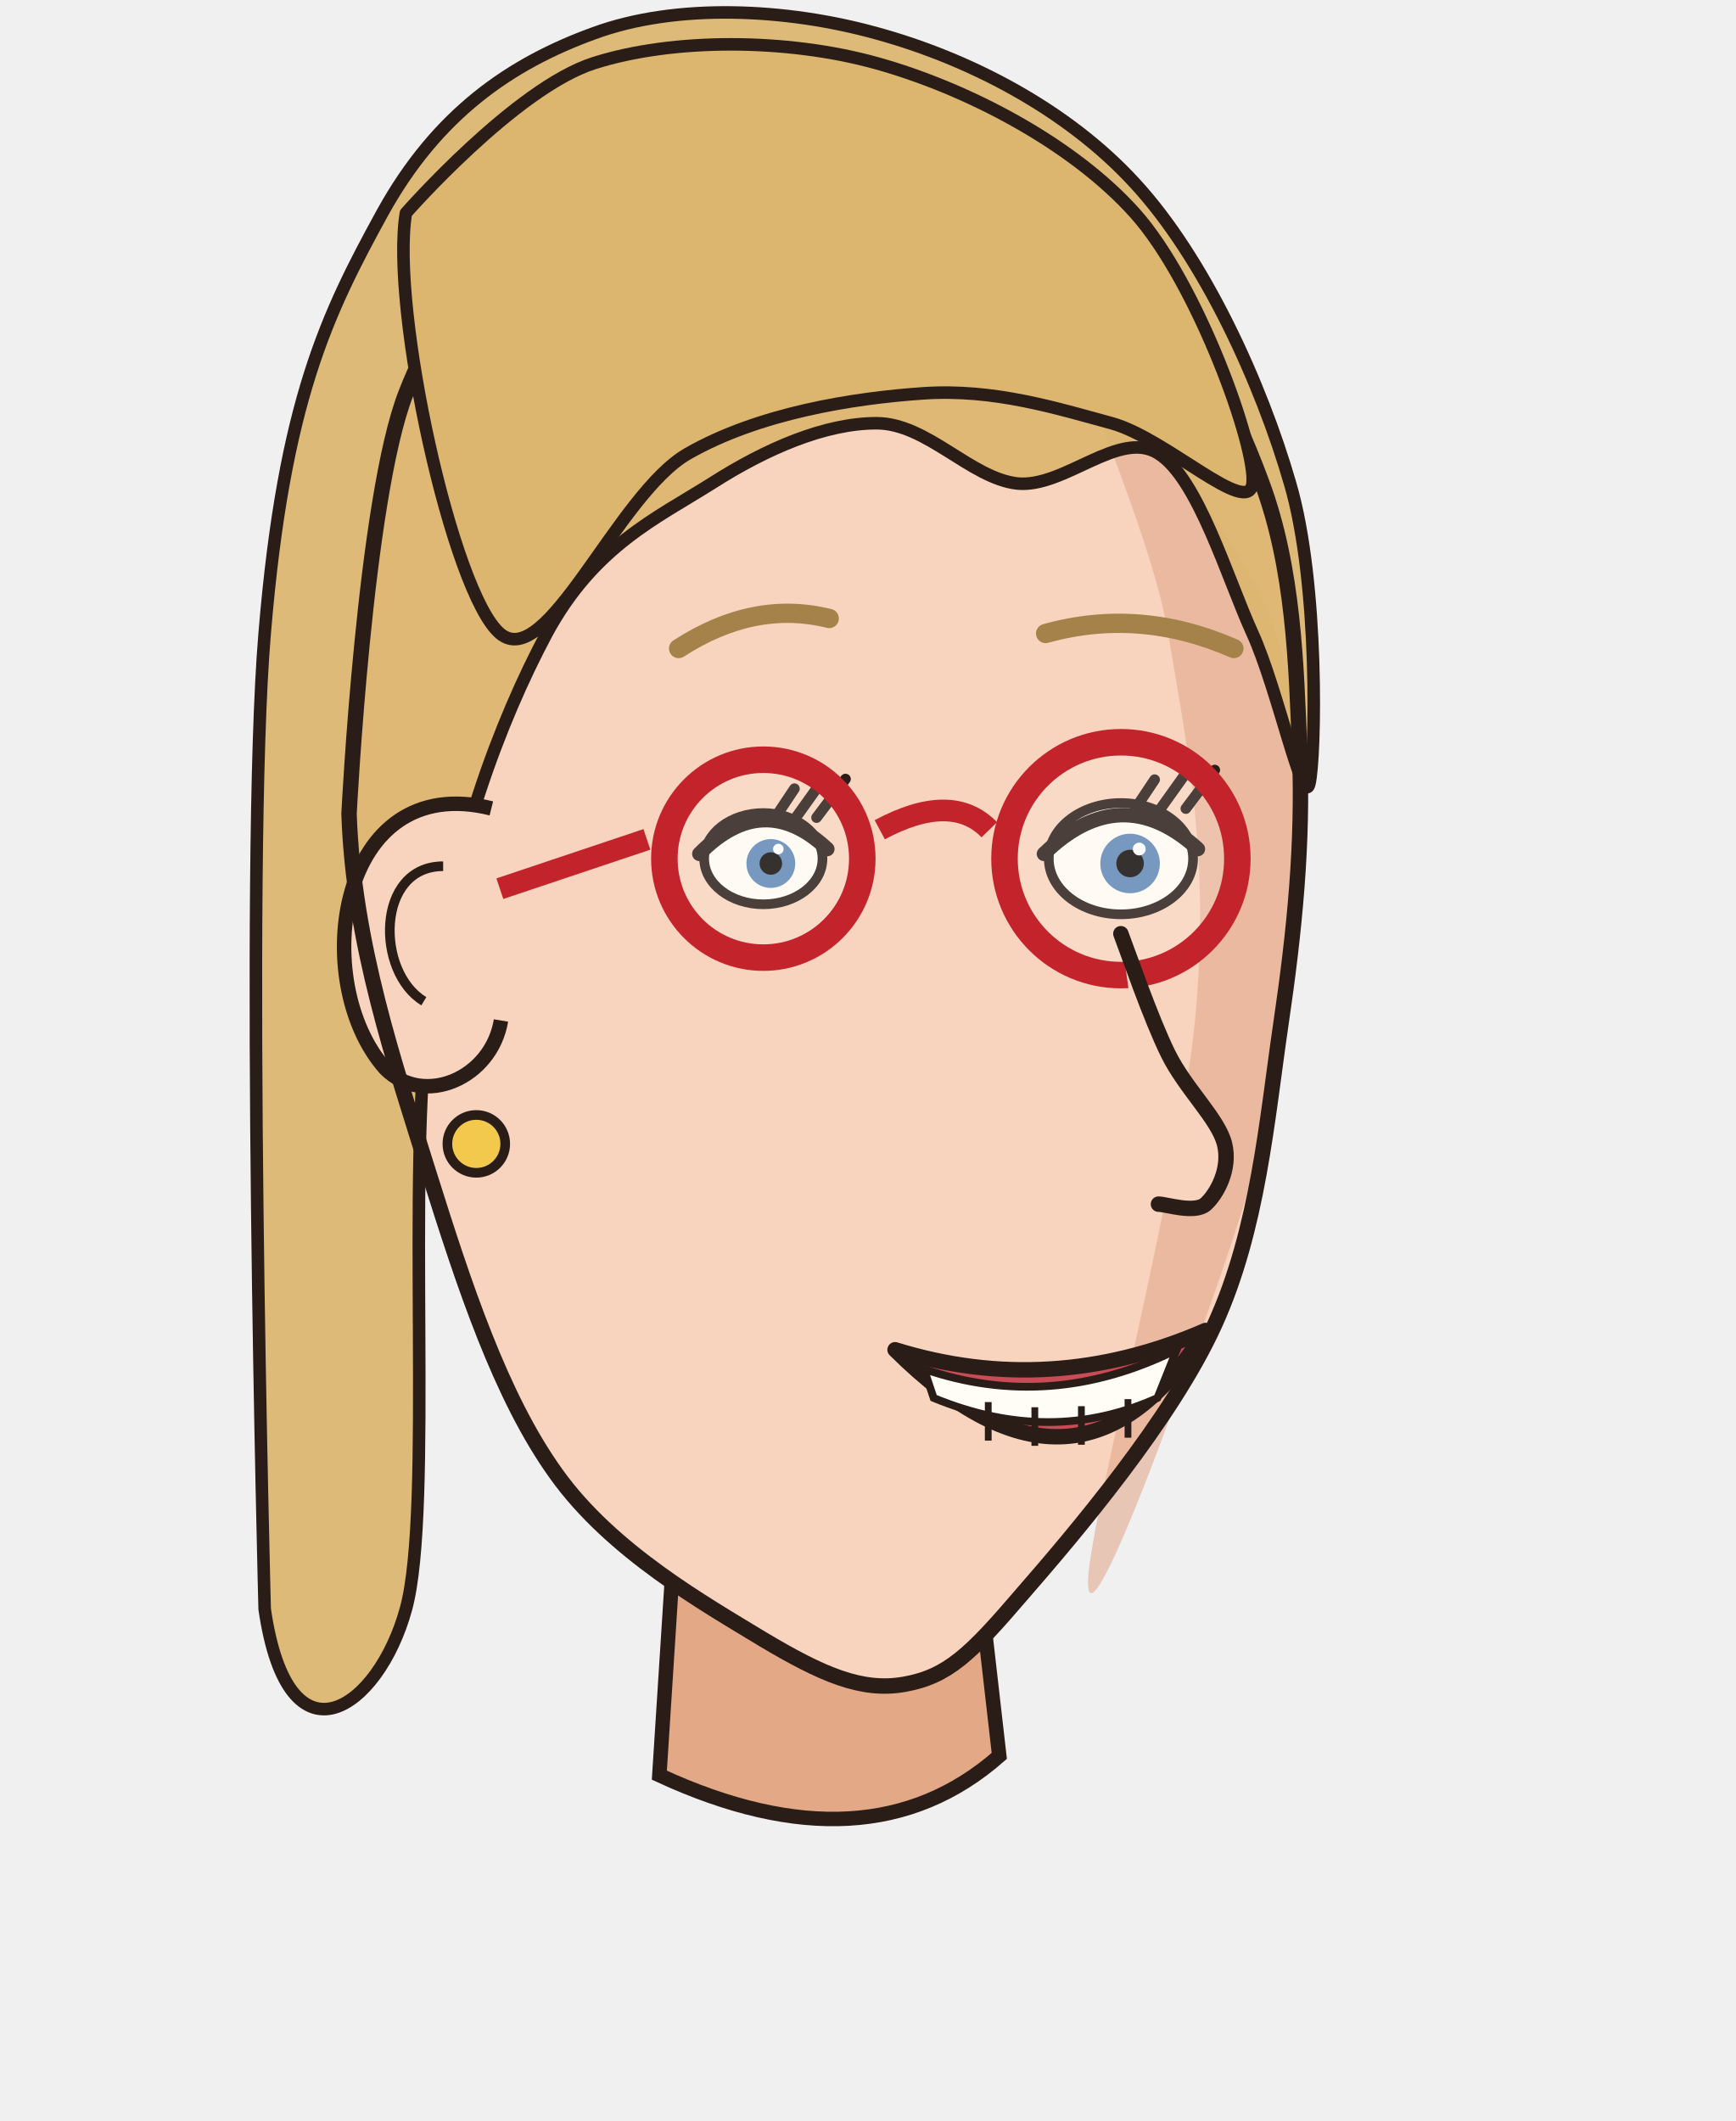
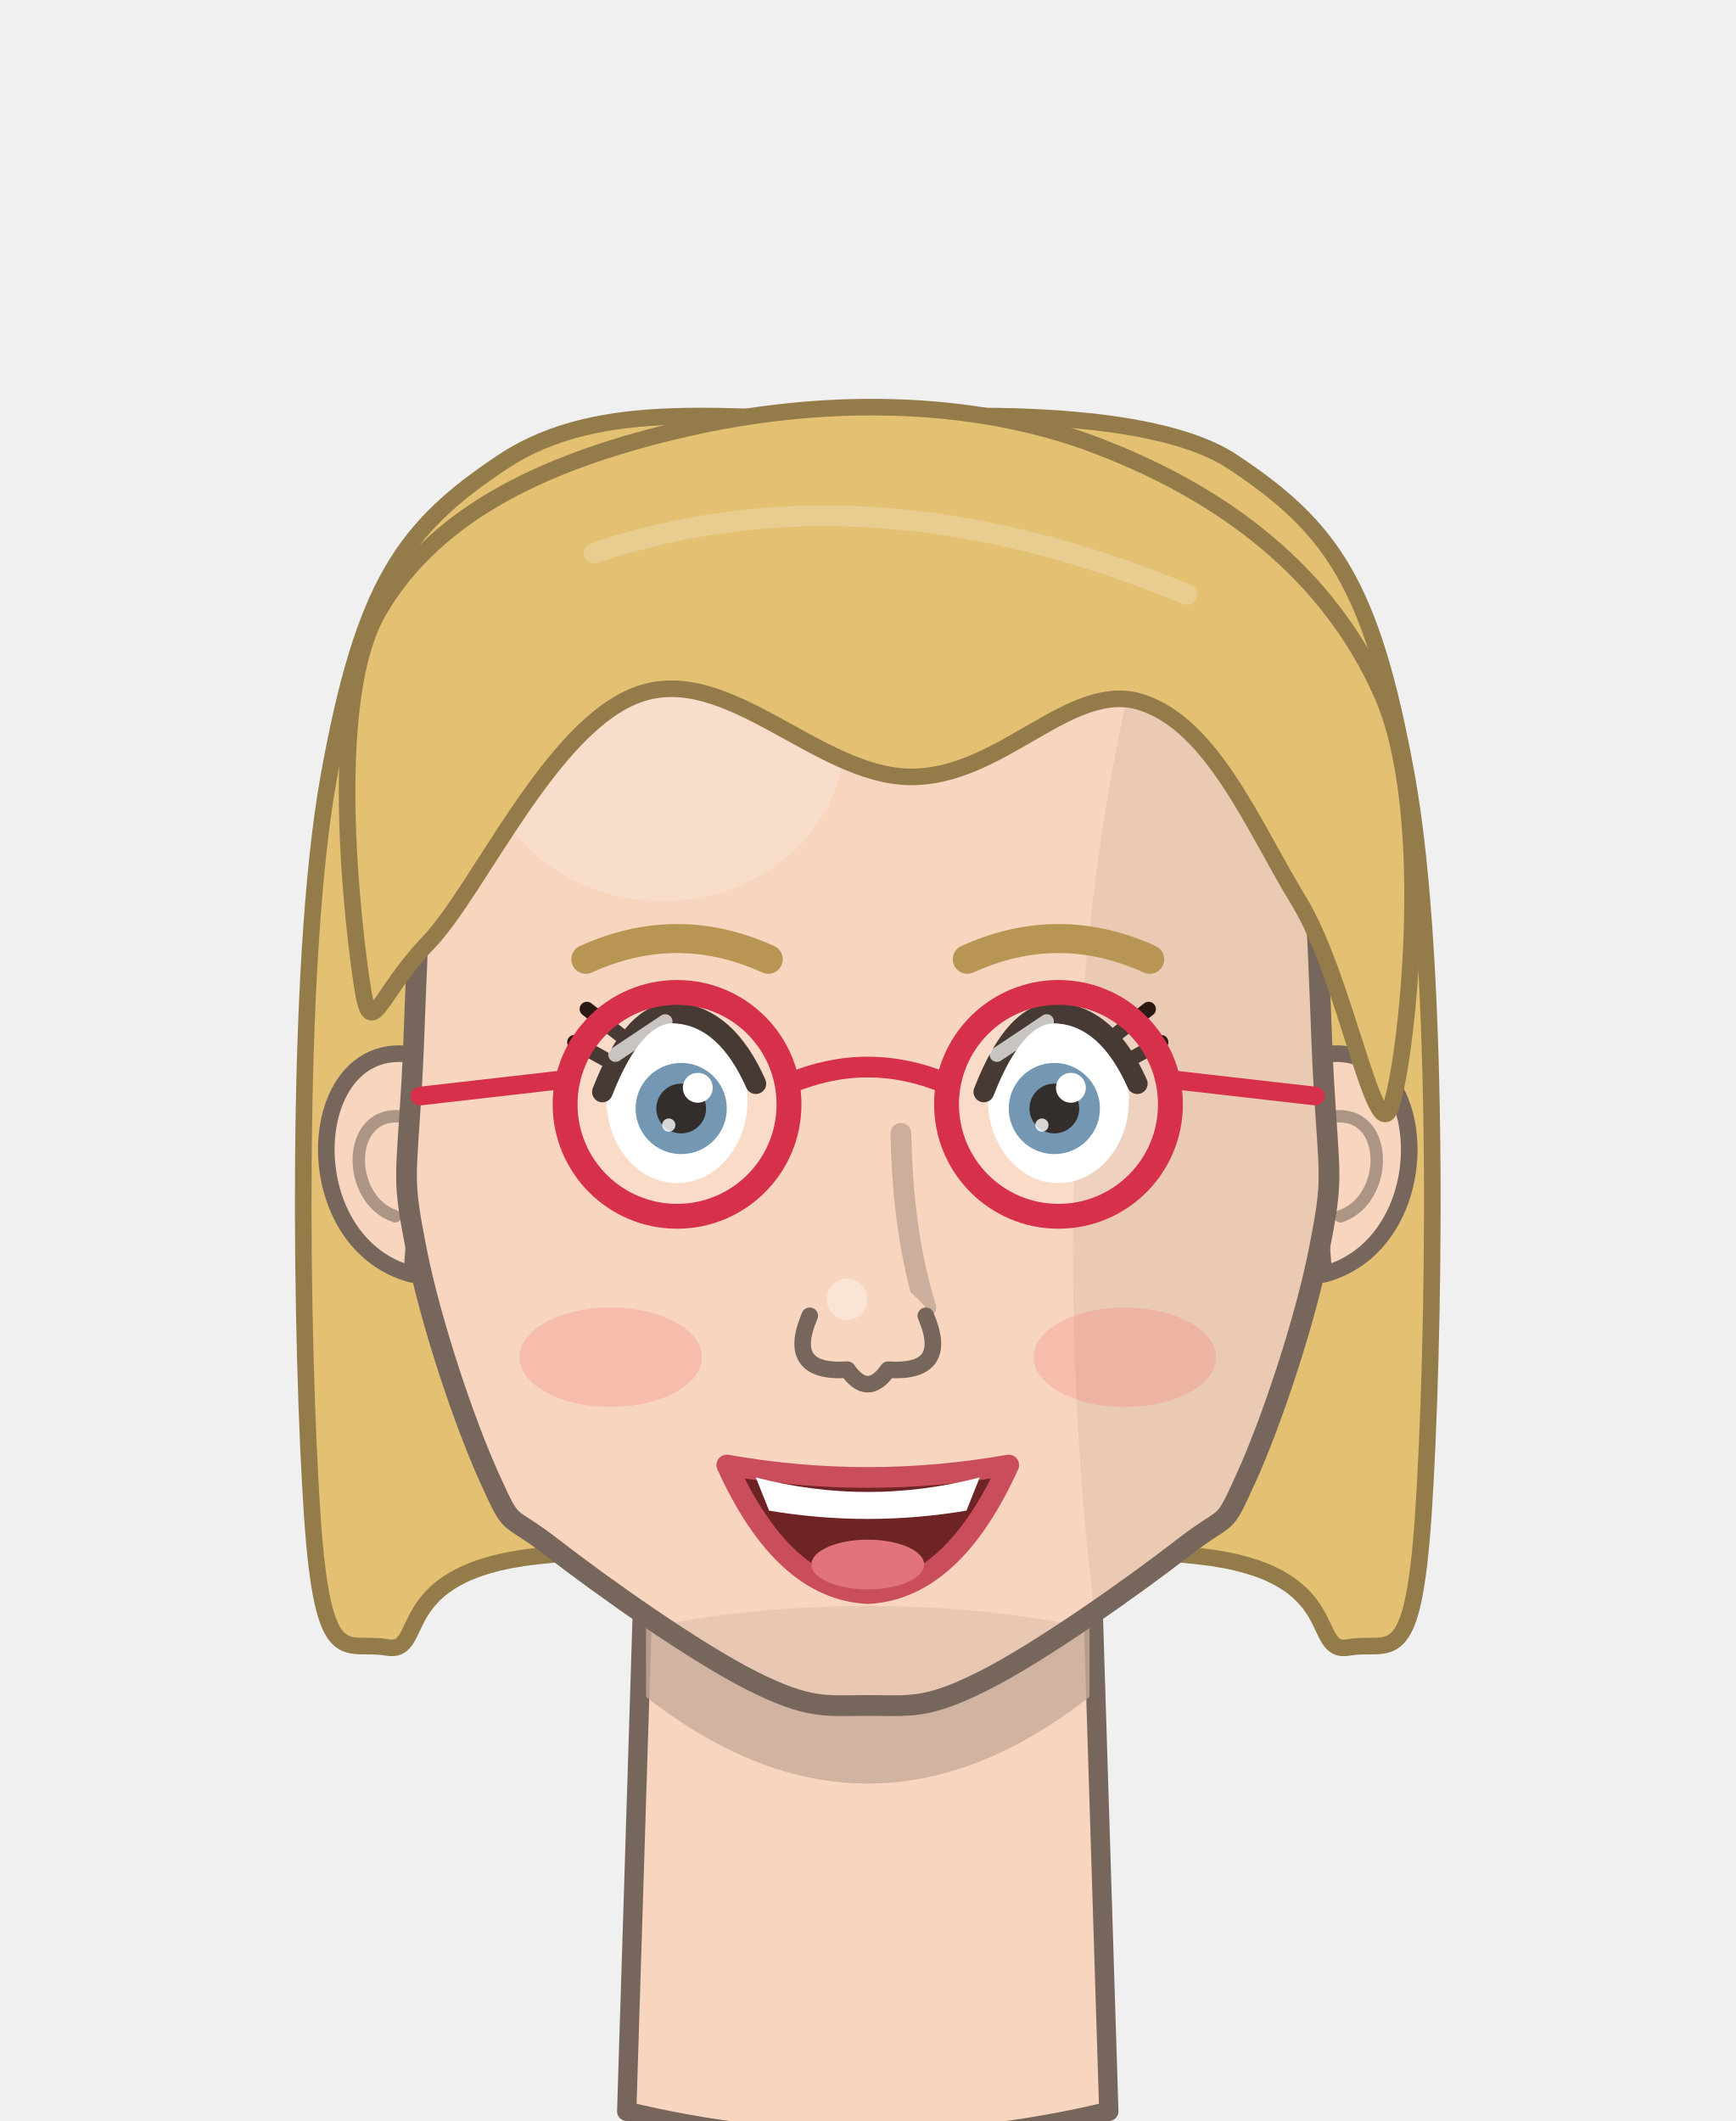
<svg xmlns="http://www.w3.org/2000/svg" viewBox="20 20 360 440" width="360" height="440">
-   <defs />
-   <path d="M 160.768,325.804 L 156.768,388.26 Q 200.0,408.26 227.28,384.26 L 221.28,331.804 Z" fill="#e3a886" stroke="#2a1d18" stroke-width="3" />
-   <path d="M 92.4,188.8 C 92.4,188.8 95.7,123.4 104.2,101.6 C 112.6,79.8 127.7,66.3 143.2,58.0 C 158.7,49.7 179.0,49.7 196.9,51.8 C 214.8,53.8 236.4,59.0 250.6,70.5 C 264.7,81.9 275.3,102.6 281.8,120.3 C 288.3,137.9 288.9,157.6 289.6,176.3 C 290.3,195.0 288.6,212.7 285.7,232.4 C 282.8,252.1 281.0,274.9 272.0,294.7 C 263.1,314.4 242.8,338.3 232.0,350.7 C 221.3,363.2 216.6,367.8 207.6,369.4 C 198.7,371.0 190.4,367.3 178.3,360.1 C 166.3,352.8 146.9,341.9 135.4,325.8 C 123.8,309.7 116.2,286.4 109.0,263.5 C 101.9,240.7 93.3,215.8 92.4,188.8 Z" fill="#f8d3bd" opacity="1.0" />
-   <path d="M 245.7,95.4 C 245.7,95.4 277.7,129.1 284.7,151.4 C 291.7,173.7 290.9,203.3 287.6,229.3 C 284.4,255.2 272.2,287.4 265.2,307.1 C 258.2,326.8 245.2,360.6 245.7,347.6 C 246.2,334.6 265.4,262.0 268.1,229.3 C 270.9,196.6 266.0,173.7 262.3,151.4 C 258.5,129.1 241.9,95.4 245.7,95.4 Z" fill="#e0a487" opacity="0.55" />
-   <path d="M 74.9,353.8 C 74.9,353.8 70.8,199.7 74.9,151.4 C 78.9,103.2 87.9,85.0 99.3,64.2 C 110.7,43.5 126.1,33.1 143.2,26.9 C 160.3,20.6 183.1,21.7 201.8,26.9 C 220.5,32.0 241.1,42.4 255.4,58.0 C 269.8,73.6 281.6,99.5 287.6,120.3 C 293.7,141.0 292.9,177.4 291.6,182.6 C 290.3,187.8 285.0,162.8 279.8,151.4 C 274.6,140.0 268.5,119.2 260.3,114.1 C 252.2,108.9 240.8,121.3 231.0,120.3 C 221.3,119.2 212.3,107.8 201.8,107.8 C 191.2,107.8 179.0,113.0 167.6,120.3 C 156.2,127.5 143.2,133.3 133.4,151.4 C 123.7,169.6 113.9,195.5 109.0,229.3 C 104.2,263.0 109.9,333.1 104.2,353.8 C 98.5,374.6 79.8,387.6 74.9,353.8 Z" fill="#dcb56e" opacity="0.92" />
-   <path d="M 74.9,353.8 C 74.9,353.8 70.8,199.7 74.9,151.4 C 78.9,103.2 87.9,85.0 99.3,64.2 C 110.7,43.5 126.1,33.1 143.2,26.9 C 160.3,20.6 183.1,21.7 201.8,26.9 C 220.5,32.0 241.1,42.4 255.4,58.0 C 269.8,73.6 281.6,99.5 287.6,120.3 C 293.7,141.0 292.9,177.4 291.6,182.6 C 290.3,187.8 285.0,162.8 279.8,151.4 C 274.6,140.0 268.5,119.2 260.3,114.1 C 252.2,108.9 240.8,121.3 231.0,120.3 C 221.3,119.2 212.3,107.8 201.8,107.8 C 191.2,107.8 179.0,113.0 167.6,120.3 C 156.2,127.5 143.2,133.3 133.4,151.4 C 123.7,169.6 113.9,195.5 109.0,229.3 C 104.2,263.0 109.9,333.1 104.2,353.8 C 98.5,374.6 79.8,387.6 74.9,353.8 Z" fill="none" stroke="#2a1d18" stroke-width="2.6" stroke-linecap="round" stroke-linejoin="round" />
-   <path d="M 121.92,187.7 C 89.92,179.7 83.92,223.7 99.92,241.7 C 107.92,249.7 121.92,243.7 123.92,231.7" fill="#f8d3bd" stroke="#2a1d18" stroke-width="3" />
-   <path d="M 111.92,199.7 C 97.92,199.7 97.92,221.7 107.92,227.7" fill="none" stroke="#2a1d18" stroke-width="2" />
-   <path d="M 92.4,188.8 C 92.4,188.8 95.7,123.4 104.2,101.6 C 112.6,79.8 127.7,66.3 143.2,58.0 C 158.7,49.7 179.0,49.7 196.9,51.8 C 214.8,53.8 236.4,59.0 250.6,70.5 C 264.7,81.9 275.3,102.6 281.8,120.3 C 288.3,137.9 288.9,157.6 289.6,176.3 C 290.3,195.0 288.6,212.7 285.7,232.4 C 282.8,252.1 281.0,274.9 272.0,294.7 C 263.1,314.4 242.8,338.3 232.0,350.7 C 221.3,363.2 216.6,367.8 207.6,369.4 C 198.7,371.0 190.4,367.3 178.3,360.1 C 166.3,352.8 146.9,341.9 135.4,325.8 C 123.8,309.7 116.2,286.4 109.0,263.5 C 101.9,240.7 93.3,215.8 92.4,188.8 Z" fill="none" stroke="#2a1d18" stroke-width="3.2" stroke-linecap="round" stroke-linejoin="round" />
-   <path d="M 104.2,64.2 C 104.2,64.2 126.9,38.3 143.2,33.1 C 159.5,27.9 183.1,27.9 201.8,33.1 C 220.5,38.3 242.4,49.7 255.4,64.2 C 268.5,78.8 280.7,113.0 279.8,120.3 C 279.0,127.5 261.9,110.9 250.6,107.8 C 239.2,104.7 226.2,100.6 211.5,101.6 C 196.9,102.6 177.4,105.7 162.7,114.1 C 148.1,122.4 133.4,159.7 123.7,151.4 C 113.9,143.1 100.9,84.0 104.2,64.2 Z" fill="#dcb56e" stroke="#2a1d18" stroke-width="2.6" stroke-linecap="round" stroke-linejoin="round" />
-   <circle cx="118.8" cy="257.296" r="6" fill="#f2c94c" stroke="#2a1d18" stroke-width="2" />
-   <path d="M 160.768,154.534 Q 176.384,144.42 192.0,148.306" fill="none" stroke="#a4824a" stroke-width="4" stroke-linecap="round" />
-   <path d="M 236.896,151.42 Q 256.416,145.977 275.936,154.534" fill="none" stroke="#a4824a" stroke-width="4" stroke-linecap="round" />
-   <ellipse cx="178.336" cy="198.13" rx="12.269" ry="9.465" fill="#fffaf2" stroke="#2a1d18" stroke-width="2" />
-   <circle cx="179.894" cy="199.13" r="5.063" fill="#5f86b4" />
-   <circle cx="179.894" cy="199.13" r="2.337" fill="#120d0b" />
-   <circle cx="181.452" cy="196.13" r="1.091" fill="#fff" />
-   <path d="M 165.067,197.13 Q 178.336,183.665 191.605,196.13" fill="none" stroke="#2a1d18" stroke-width="3" stroke-linecap="round" />
-   <path d="M 180.79,189.612 l 4,-6" stroke="#2a1d18" stroke-width="2.2" stroke-linecap="round" />
-   <path d="M 185.084,189.612 l 5,-7" stroke="#2a1d18" stroke-width="2.2" stroke-linecap="round" />
-   <path d="M 189.378,189.612 l 6,-8" stroke="#2a1d18" stroke-width="2.2" stroke-linecap="round" />
-   <ellipse cx="252.512" cy="198.13" rx="14.963" ry="11.542" fill="#fffaf2" stroke="#2a1d18" stroke-width="2" />
-   <circle cx="254.412" cy="199.13" r="6.175" fill="#5f86b4" />
-   <circle cx="254.412" cy="199.13" r="2.85" fill="#120d0b" />
-   <circle cx="256.312" cy="196.13" r="1.33" fill="#fff" />
-   <path d="M 236.549,197.13 Q 252.512,181.588 268.474,196.13" fill="none" stroke="#2a1d18" stroke-width="3" stroke-linecap="round" />
-   <path d="M 255.505,187.742 l 4,-6" stroke="#2a1d18" stroke-width="2.2" stroke-linecap="round" />
-   <path d="M 260.741,187.742 l 5,-7" stroke="#2a1d18" stroke-width="2.2" stroke-linecap="round" />
-   <path d="M 265.978,187.742 l 6,-8" stroke="#2a1d18" stroke-width="2.2" stroke-linecap="round" />
-   <circle cx="178.336" cy="198.13" r="20.527" fill="#ffffff" fill-opacity="0.15" stroke="#c3242b" stroke-width="5.5" />
-   <circle cx="252.512" cy="198.13" r="24.15" fill="#ffffff" fill-opacity="0.15" stroke="#c3242b" stroke-width="5.5" />
-   <path d="M 202.486,192.13 Q 217.424,184.13 225.212,192.13" fill="none" stroke="#c3242b" stroke-width="4.5" />
-   <path d="M 154.186,194.13 L 123.68,204.358" stroke="#c3242b" stroke-width="4.5" />
-   <path d="M 252.5,213.7 C 254.1,217.9 258.7,231.3 262.3,238.6 C 265.9,245.9 272.7,252.1 274.0,257.3 C 275.3,262.5 272.4,267.7 270.1,269.8 C 267.8,271.8 261.9,269.8 260.3,269.8" fill="#f8d3bd" stroke="#2a1d18" stroke-width="3.2" stroke-linecap="round" stroke-linejoin="round" />
-   <path d="M 205.664,300.006 Q 237.872,310.006 270.08,296.006 Q 243.872,338.006 205.664,300.006 Z" fill="#c84b56" stroke="#2a1d18" stroke-width="3.2" stroke-linejoin="round" />
-   <path d="M 211.664,304.006 Q 237.872,313.006 264.08,300.006 L 260.08,310.006 Q 237.872,320.006 213.664,310.006 Z" fill="#fffdf6" stroke="#2a1d18" stroke-width="1.6" />
-   <path d="M 224.989,310.86 l 0,8" stroke="#2a1d18" stroke-width="1.4" />
-   <path d="M 234.651,311.932 l 0,8" stroke="#2a1d18" stroke-width="1.4" />
-   <path d="M 244.314,311.712 l 0,8" stroke="#2a1d18" stroke-width="1.4" />
-   <path d="M 253.976,310.249 l 0,8" stroke="#2a1d18" stroke-width="1.4" />
+   <path d="M 154.0,330 L 150.0,458 Q 200.0,470 250.0,458 L 246.0,330 Z" fill="#f8d5bf" stroke="#77665b" stroke-width="4" stroke-linecap="round" stroke-linejoin="round" />
+   <path d="M 154.0,372 Q 200.0,408 246.0,372 L 246.0,340 L 154.0,340 Z" fill="#c6aa98" opacity="0.8" />
+   <g transform="translate(0 26) translate(200 236) scale(0.86) translate(-200 -236)">
+     <path d="M 200.0,56.0 C 200.0,56.0 264.2,50.2 288.0,66.0 C 311.8,81.8 321.6,95.4 330.0,142.0 C 338.4,188.6 336.6,281.5 334.0,320.0 C 331.4,358.5 325.9,350.2 316.0,352.0 C 306.1,353.8 315.9,334.0 280.0,330.0 C 244.1,326.0 155.9,326.0 120.0,330.0 C 84.1,334.0 93.9,353.8 84.0,352.0 C 74.1,350.2 68.6,358.5 66.0,320.0 C 63.4,281.5 61.6,188.6 70.0,142.0 C 78.4,95.4 88.2,81.8 112.0,66.0 C 135.8,50.2 167.7,56.0 200.0,56.0 Z" fill="#e3c072" stroke="#937c4a" stroke-width="4" stroke-linecap="round" stroke-linejoin="round" />
+     <path d="M 94.0,210 C 64.0,200 60.0,254 90.0,262 Z" fill="#f8d5bf" stroke="#77665b" stroke-width="4" stroke-linecap="round" stroke-linejoin="round" />
+     <path d="M 88.0,224 C 74.0,222 74.0,244 86.0,248" fill="none" stroke="#ad9585" stroke-width="3" stroke-linecap="round" stroke-linejoin="round" />
+     <path d="M 306.0,210 C 336.0,200 340.0,254 310.0,262 Z" fill="#f8d5bf" stroke="#77665b" stroke-width="4" stroke-linecap="round" stroke-linejoin="round" />
+     <path d="M 312.0,224 C 326.0,222 326.0,244 314.0,248" fill="none" stroke="#ad9585" stroke-width="3" stroke-linecap="round" stroke-linejoin="round" />
+     <clipPath id="f-eugenie">
+       <path d="M 200.0,72.0 C 200.0,72.0 249.6,71.9 268.2,82.0 C 286.8,92.1 293.5,102.4 301.2,127.0 C 308.9,151.6 308.6,192.3 310.0,216.0 C 311.4,239.7 312.3,238.6 308.9,256.0 C 305.5,273.4 297.3,297.8 291.3,311.0 C 285.3,324.2 287.6,319.0 276.0,328.0 C 264.4,337.0 241.9,353.0 228.0,360.0 C 214.1,367.0 210.3,366.0 200.0,366.0 C 189.7,366.0 185.9,367.0 172.0,360.0 C 158.1,353.0 135.6,337.0 124.0,328.0 C 112.4,319.0 114.7,324.2 108.7,311.0 C 102.7,297.8 94.5,273.4 91.1,256.0 C 87.7,238.6 88.6,239.7 90.0,216.0 C 91.4,192.3 91.1,151.6 98.8,127.0 C 106.5,102.4 113.2,92.1 131.8,82.0 C 150.4,71.9 175.0,72.0 200.0,72.0 Z" />
+     </clipPath>
+     <path d="M 200.0,72.0 C 200.0,72.0 249.6,71.9 268.2,82.0 C 286.8,92.1 293.5,102.4 301.2,127.0 C 308.9,151.6 308.6,192.3 310.0,216.0 C 311.4,239.7 312.3,238.6 308.9,256.0 C 305.5,273.4 297.3,297.8 291.3,311.0 C 285.3,324.2 287.6,319.0 276.0,328.0 C 264.4,337.0 241.9,353.0 228.0,360.0 C 214.1,367.0 210.3,366.0 200.0,366.0 C 189.7,366.0 185.9,367.0 172.0,360.0 C 158.1,353.0 135.6,337.0 124.0,328.0 C 112.4,319.0 114.7,324.2 108.7,311.0 C 102.7,297.8 94.5,273.4 91.1,256.0 C 87.7,238.6 88.6,239.7 90.0,216.0 C 91.4,192.3 91.1,151.6 98.8,127.0 C 106.5,102.4 113.2,92.1 131.8,82.0 C 150.4,71.9 175.0,72.0 200.0,72.0 Z" fill="#f8d5bf" />
+     <g clip-path="url(#f-eugenie)">
+       <ellipse cx="304.5" cy="256" rx="55.0" ry="205.8" fill="#d5b7a4" opacity="0.38" />
+       <ellipse cx="200.0" cy="376" rx="99.0" ry="34" fill="#d5b7a4" opacity="0.45" />
+       <ellipse cx="150.5" cy="132" rx="44.0" ry="40" fill="#ffffff" opacity="0.18" />
+     </g>
+     <path d="M 200.0,72.0 C 200.0,72.0 249.6,71.9 268.2,82.0 C 286.8,92.1 293.5,102.4 301.2,127.0 C 308.9,151.6 308.6,192.3 310.0,216.0 C 311.4,239.7 312.3,238.6 308.9,256.0 C 305.5,273.4 297.3,297.8 291.3,311.0 C 285.3,324.2 287.6,319.0 276.0,328.0 C 264.4,337.0 241.9,353.0 228.0,360.0 C 214.1,367.0 210.3,366.0 200.0,366.0 C 189.7,366.0 185.9,367.0 172.0,360.0 C 158.1,353.0 135.6,337.0 124.0,328.0 C 112.4,319.0 114.7,324.2 108.7,311.0 C 102.7,297.8 94.5,273.4 91.1,256.0 C 87.7,238.6 88.6,239.7 90.0,216.0 C 91.4,192.3 91.1,151.6 98.8,127.0 C 106.5,102.4 113.2,92.1 131.8,82.0 C 150.4,71.9 175.0,72.0 200.0,72.0 Z" fill="none" stroke="#77665b" stroke-width="5" stroke-linecap="round" stroke-linejoin="round" />
+     <ellipse cx="138.0" cy="282" rx="22" ry="12" fill="#f07a7a" opacity="0.28" />
+     <ellipse cx="262.0" cy="282" rx="22" ry="12" fill="#f07a7a" opacity="0.28" />
+     <ellipse cx="154.0" cy="220" rx="17.0" ry="20.0" fill="#ffffff" />
+     <circle cx="155.0" cy="222" r="11.0" fill="#5e88a8" />
+     <circle cx="155.0" cy="222" r="6.0" fill="#120c0a" />
+     <circle cx="159.0" cy="217.0" r="3.6" fill="#ffffff" />
+     <circle cx="152.0" cy="226.0" r="1.6" fill="#ffffff" opacity="0.8" />
+     <path d="M 136.0,218 Q 143.8,198.0 154.0,199.0 Q 165.9,200.0 173.0,216" fill="none" stroke="#2a1a14" stroke-width="5" stroke-linecap="round" stroke-linejoin="round" />
+     <path d="M 141.25,205.0 l -9,-7" fill="none" stroke="#2a1a14" stroke-width="3.5" stroke-linecap="round" stroke-linejoin="round" />
+     <path d="M 138.25,211.0 l -9,-5" fill="none" stroke="#2a1a14" stroke-width="3.5" stroke-linecap="round" stroke-linejoin="round" />
+     <ellipse cx="246.0" cy="220" rx="17.0" ry="20.0" fill="#ffffff" />
+     <circle cx="245.0" cy="222" r="11.0" fill="#5e88a8" />
+     <circle cx="245.0" cy="222" r="6.0" fill="#120c0a" />
+     <circle cx="249.0" cy="217.0" r="3.6" fill="#ffffff" />
+     <circle cx="242.0" cy="226.0" r="1.6" fill="#ffffff" opacity="0.8" />
+     <path d="M 228.0,218 Q 235.8,198.0 246.0,199.0 Q 257.9,200.0 265.0,216" fill="none" stroke="#2a1a14" stroke-width="5" stroke-linecap="round" stroke-linejoin="round" />
+     <path d="M 258.75,205.0 l 9,-7" fill="none" stroke="#2a1a14" stroke-width="3.5" stroke-linecap="round" stroke-linejoin="round" />
+     <path d="M 261.75,211.0 l 9,-5" fill="none" stroke="#2a1a14" stroke-width="3.5" stroke-linecap="round" stroke-linejoin="round" />
+     <path d="M 176.0,186.0 Q 154.0,176.0 132.0,186.0" fill="none" stroke="#b89552" stroke-width="7" stroke-linecap="round" stroke-linejoin="round" />
+     <path d="M 224.0,186.0 Q 246.0,176.0 268.0,186.0" fill="none" stroke="#b89552" stroke-width="7" stroke-linecap="round" stroke-linejoin="round" />
+     <path d="M 208.0,228 Q 208.4,252.0 214.0,270" fill="none" stroke="#cbae9c" stroke-width="5" stroke-linecap="round" stroke-linejoin="round" />
+     <path d="M 186.0,270 Q 200.0,254 214.0,270 Q 220.0,286 204.9,285 Q 200.0,292 195.1,285 Q 180.0,286 186.0,270 Z" fill="#f8d5bf" />
+     <path d="M 186.0,272 Q 180.0,286 195.1,285 Q 200.0,292 204.9,285 Q 220.0,286 214.0,272" fill="none" stroke="#77665b" stroke-width="4" stroke-linecap="round" stroke-linejoin="round" />
+     <ellipse cx="195.0" cy="268" rx="4.9" ry="5" fill="#ffffff" opacity="0.35" />
+     <path d="M 166.0,308 Q 200.0,314 234.0,308 Q 220.4,338 200.0,339 Q 179.6,338 166.0,308 Z" fill="#6e2424" stroke="#c94d5a" stroke-width="5" stroke-linecap="round" stroke-linejoin="round" />
+     <path d="M 173.0,311 Q 200.0,318 227.0,311 L 223.8,319 Q 200.0,323 176.2,319 Z" fill="#ffffff" />
+     <ellipse cx="200.0" cy="332" rx="13.6" ry="6" fill="#e0747a" />
+     <path d="M 78.0,192.0 C 78.0,192.0 67.7,126.6 82.0,102.0 C 96.3,77.4 124.3,65.3 156.0,58.0 C 187.7,50.7 224.2,50.3 255.0,62.0 C 285.8,73.7 311.0,92.7 324.0,122.0 C 337.0,151.3 329.7,212.8 326.0,222.0 C 322.3,231.2 315.0,190.0 304.0,172.0 C 293.0,154.0 283.2,129.5 266.0,124.0 C 248.8,118.5 232.2,142.4 210.0,142.0 C 187.8,141.6 166.3,114.7 145.0,122.0 C 123.7,129.3 106.3,169.2 94.0,182.0 C 81.7,194.8 80.2,206.7 78.0,192.0 Z" fill="#e3c072" stroke="#937c4a" stroke-width="4" stroke-linecap="round" stroke-linejoin="round" />
+     <path d="M 134.0,88 Q 200.0,66 277.0,98" fill="none" stroke="#ebd29c" stroke-width="5" stroke-linecap="round" stroke-linejoin="round" opacity="0.7" />
+     <circle cx="154.0" cy="221" r="27" fill="#ffffff" fill-opacity="0.14" stroke="#d6304a" stroke-width="6" />
+     <path d="M 139.15,209 l 12,-8" fill="none" stroke="#ffffff" stroke-width="3.5" stroke-linecap="round" stroke-linejoin="round" opacity="0.7" />
+     <path d="M 127.0,215 L 92.0,219" fill="none" stroke="#d6304a" stroke-width="4.5" stroke-linecap="round" stroke-linejoin="round" />
+     <circle cx="246.0" cy="221" r="27" fill="#ffffff" fill-opacity="0.14" stroke="#d6304a" stroke-width="6" />
+     <path d="M 231.15,209 l 12,-8" fill="none" stroke="#ffffff" stroke-width="3.5" stroke-linecap="round" stroke-linejoin="round" opacity="0.7" />
+     <path d="M 273.0,215 L 308.0,219" fill="none" stroke="#d6304a" stroke-width="4.5" stroke-linecap="round" stroke-linejoin="round" />
+     <path d="M 181.0,216 Q 200.0,208 219.0,216" fill="none" stroke="#d6304a" stroke-width="5" stroke-linecap="round" stroke-linejoin="round" />
+   </g>
</svg>
